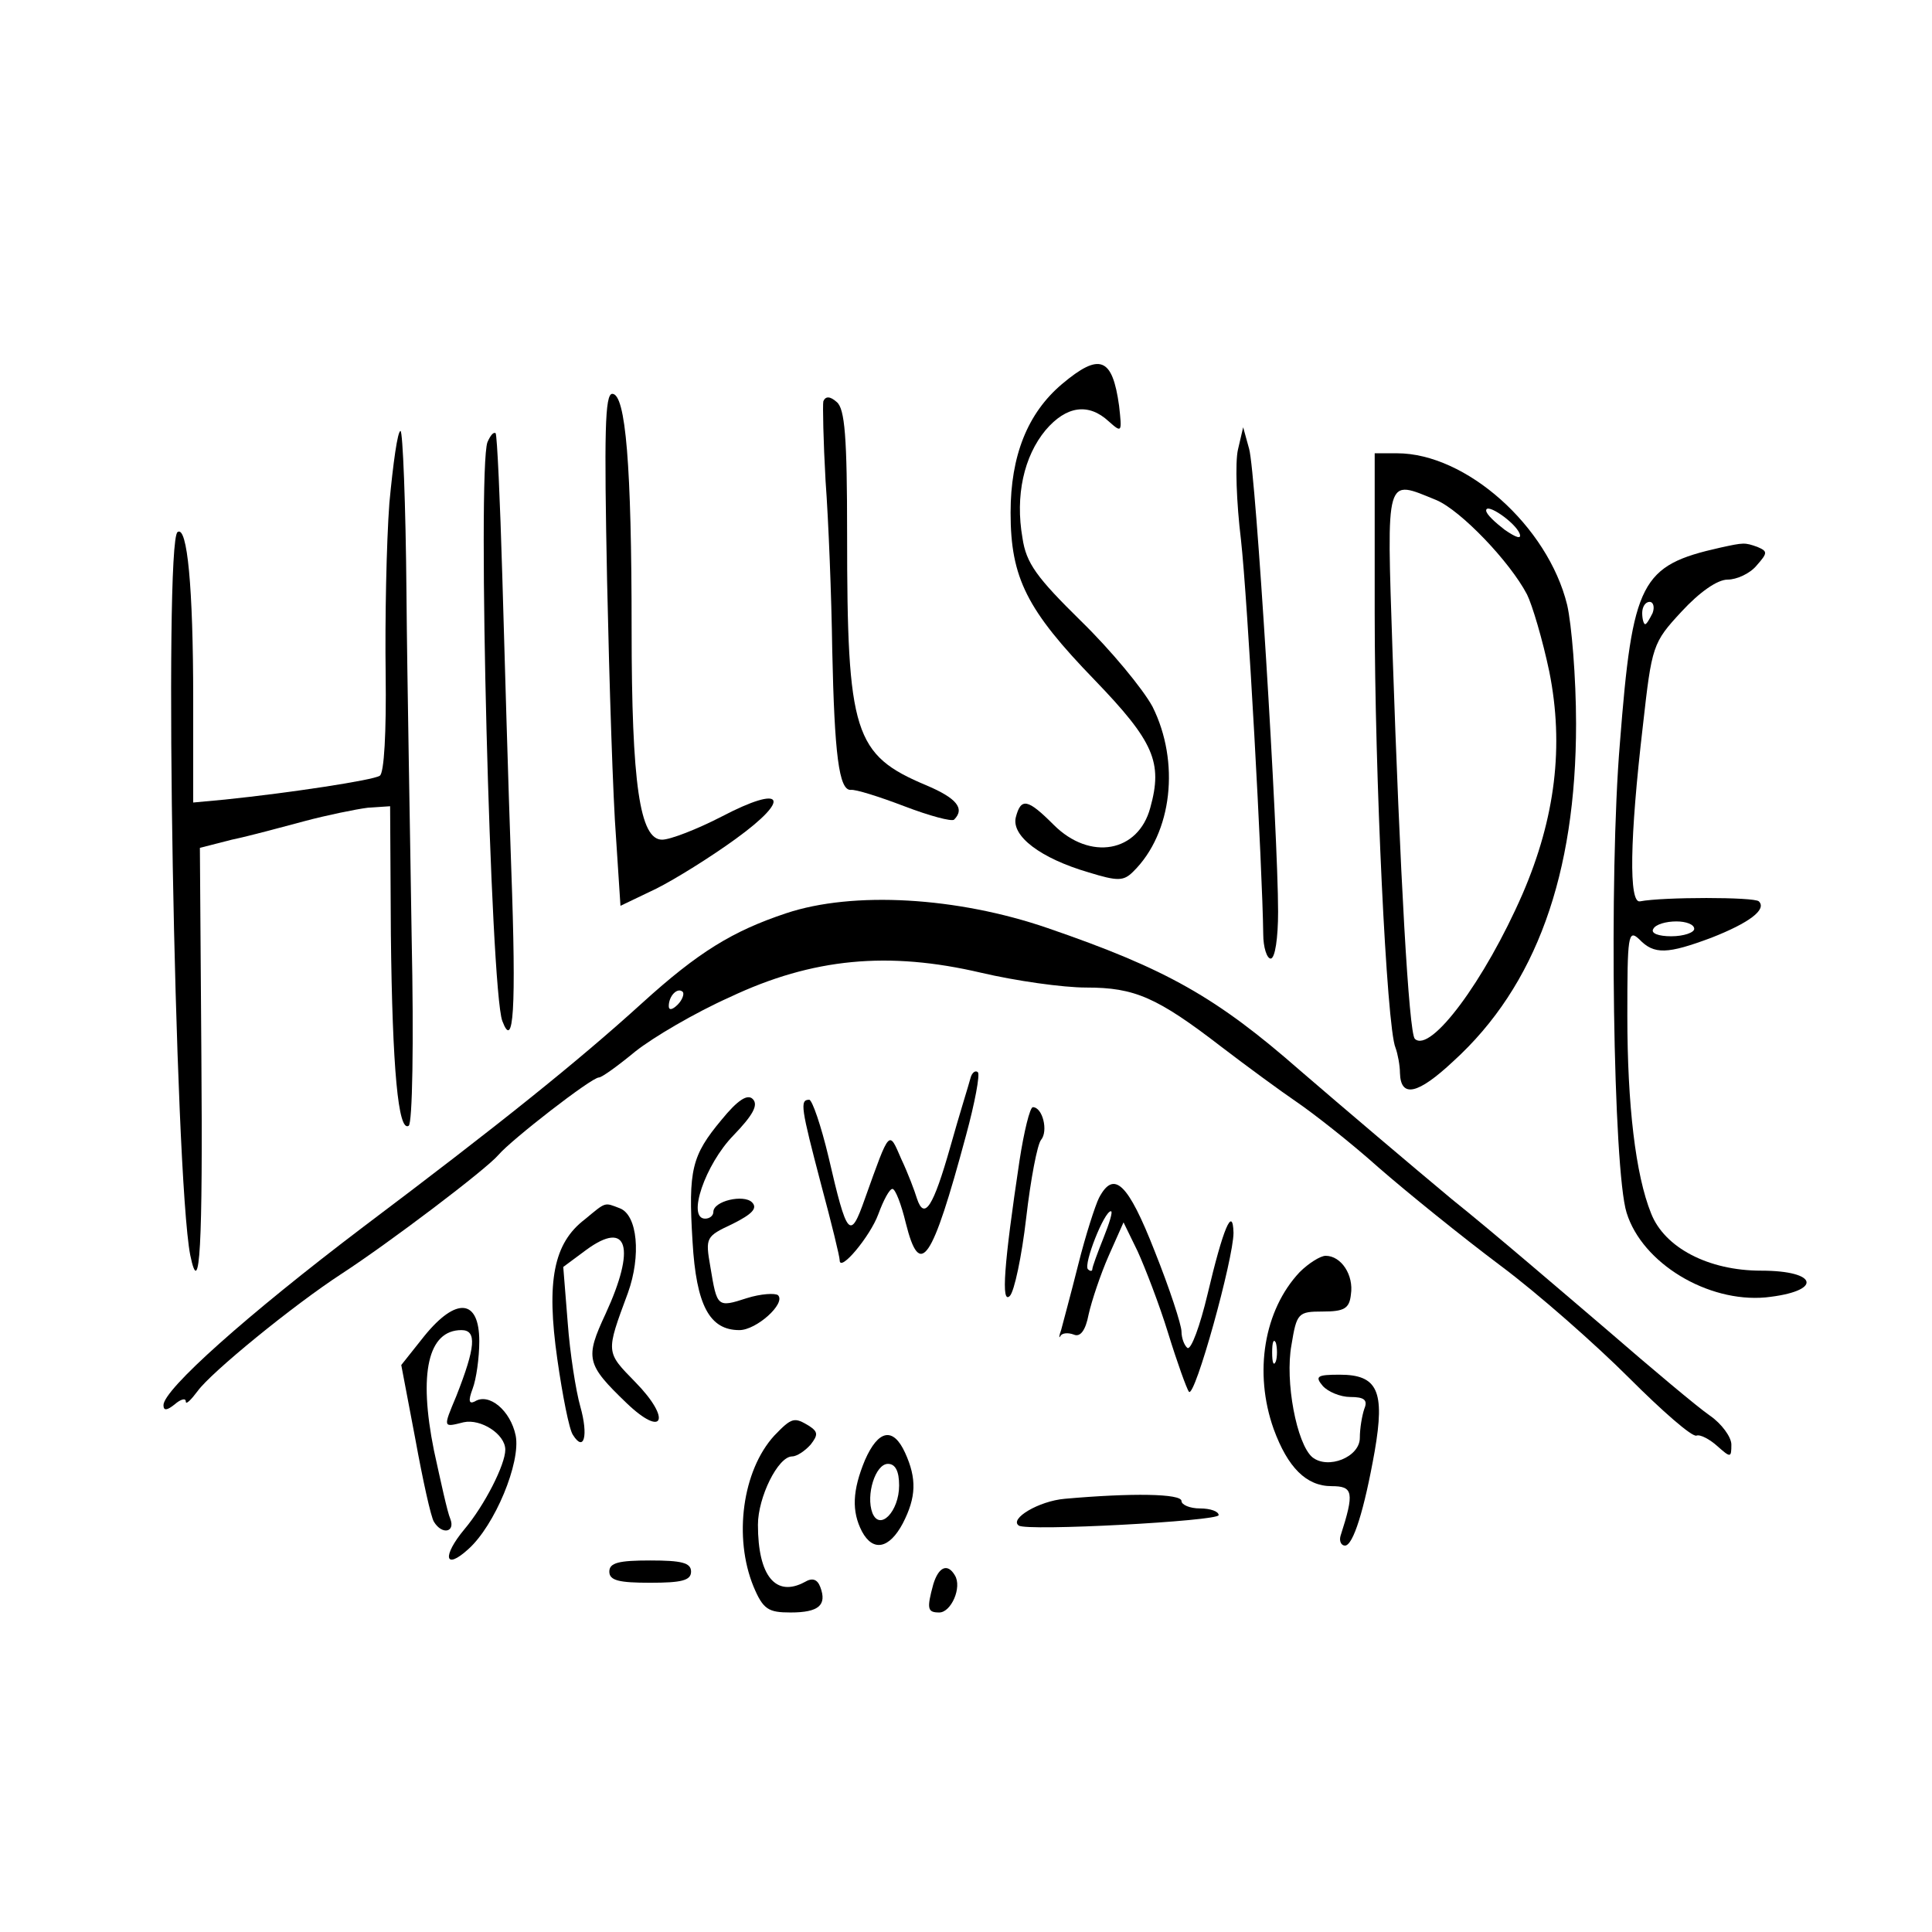
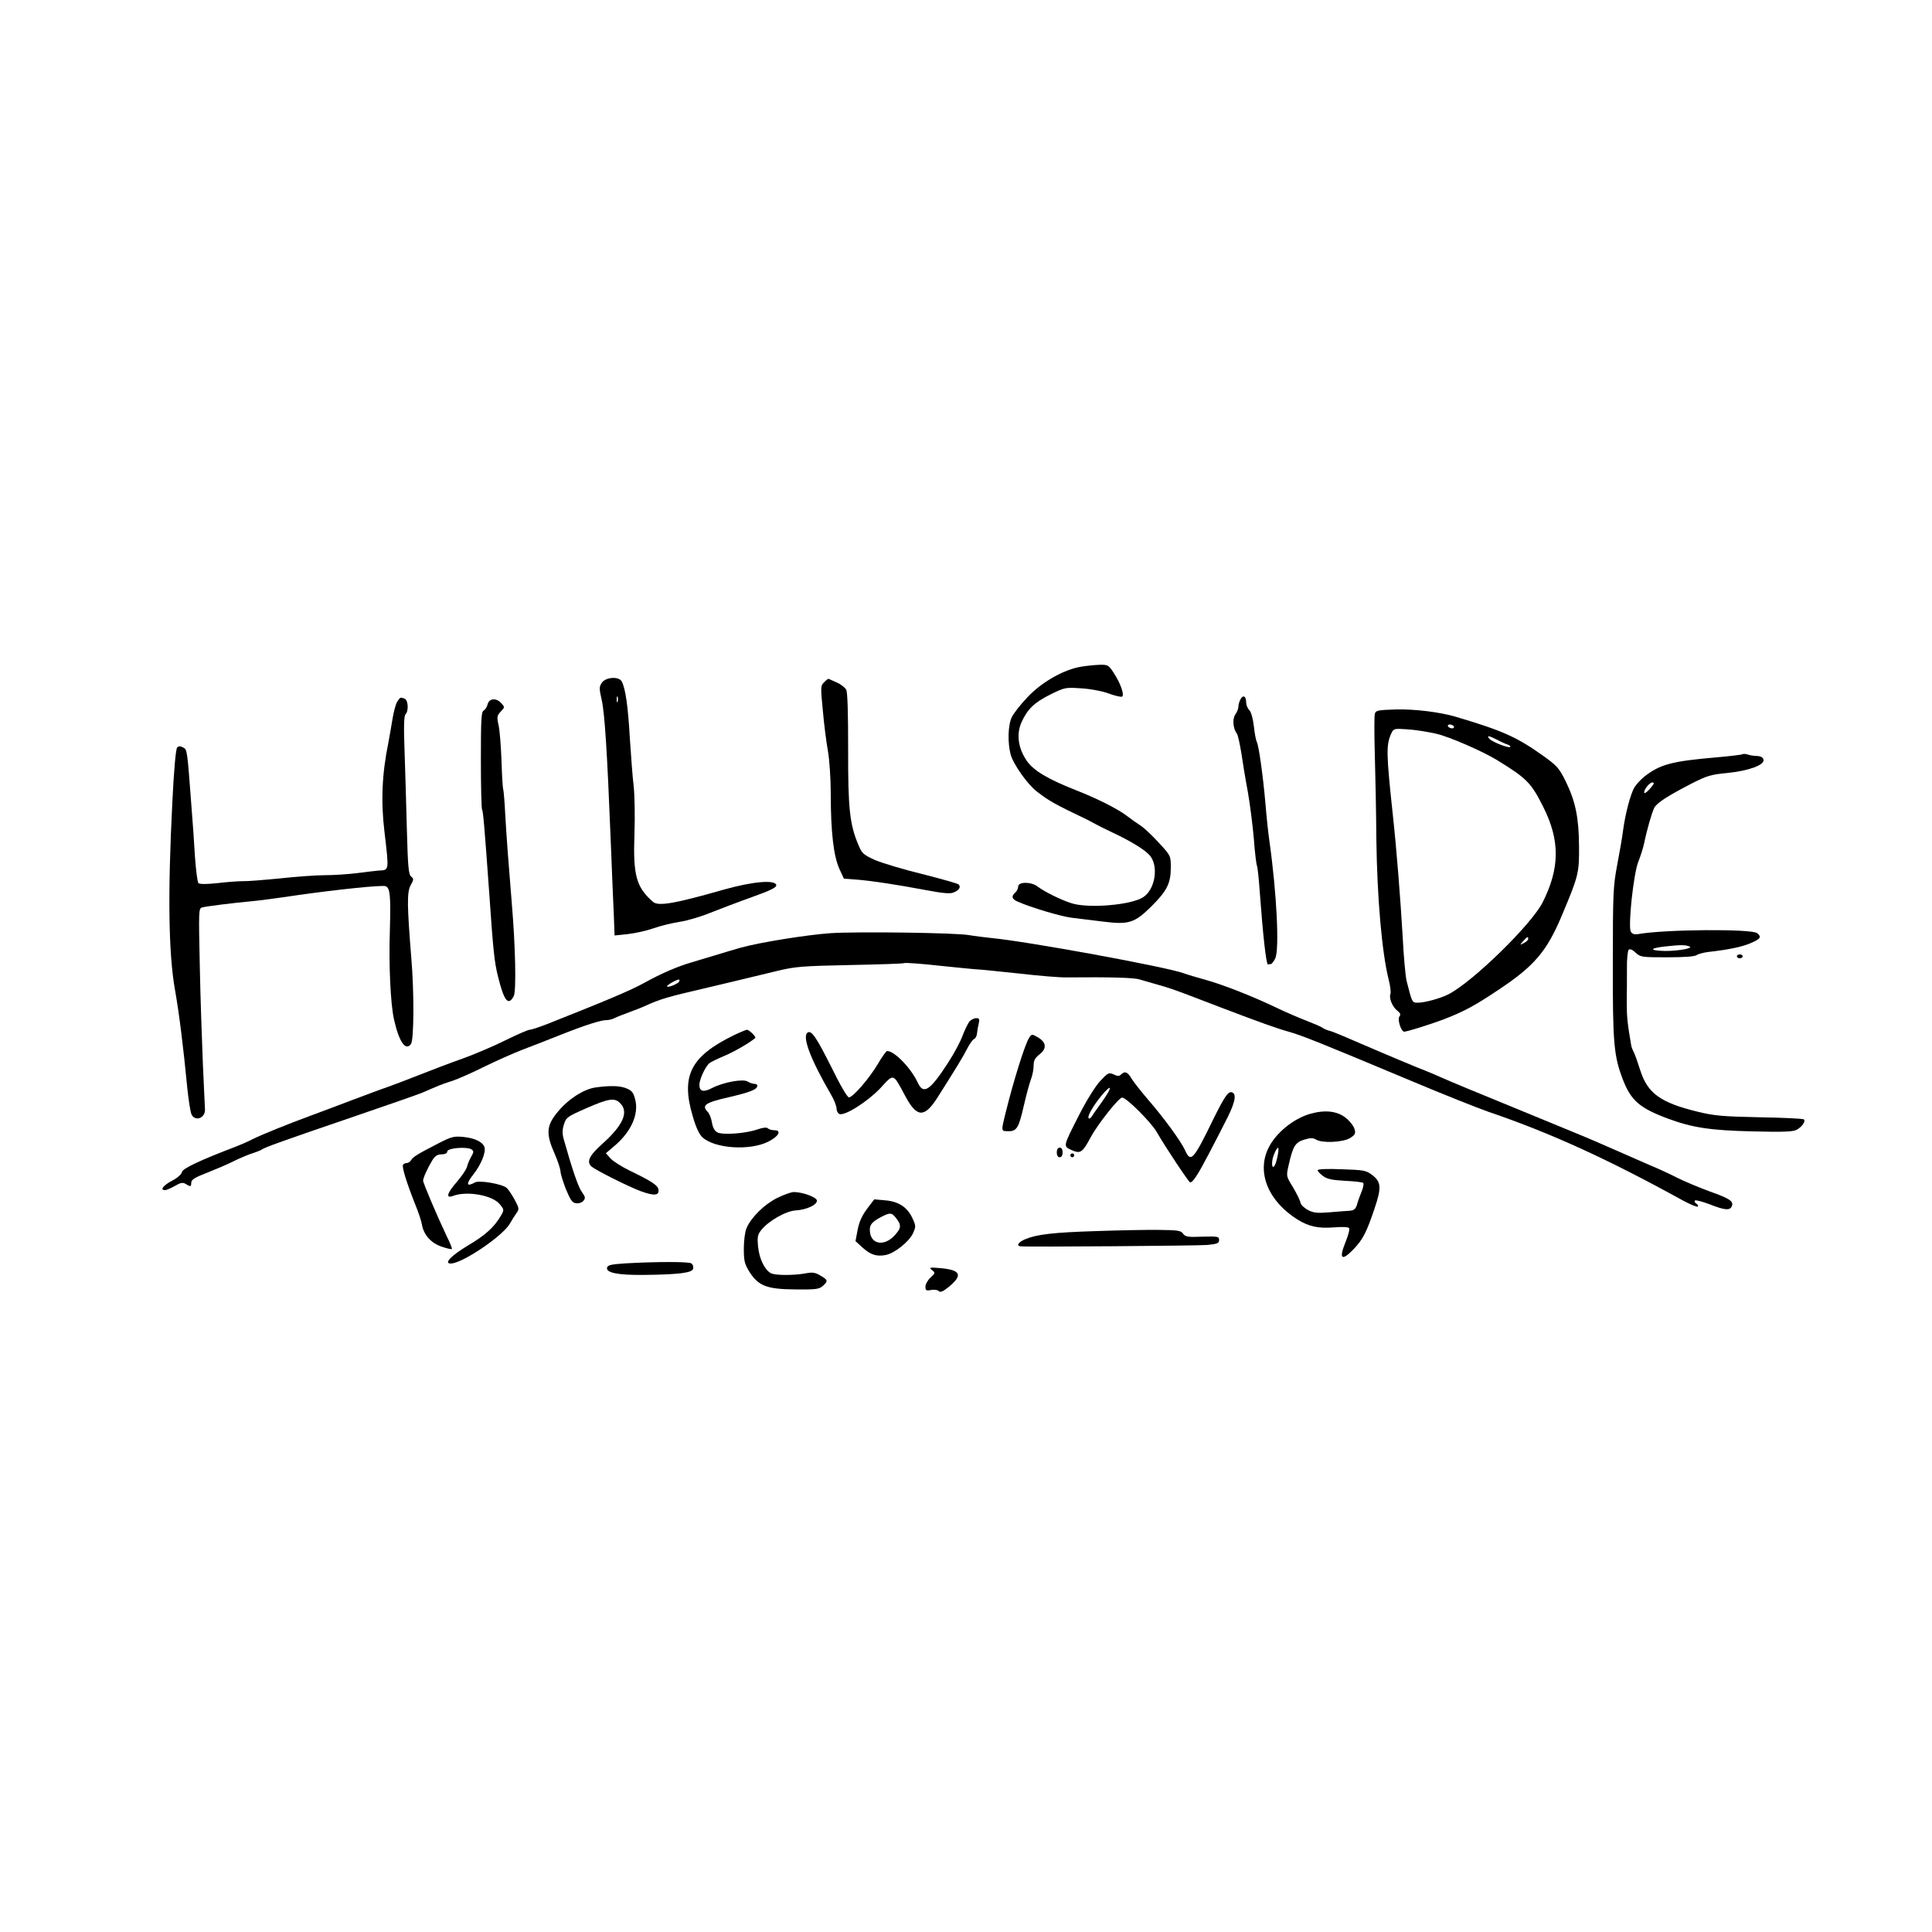
- <svg xmlns="http://www.w3.org/2000/svg" version="1.0" width="260pt" height="260pt" viewBox="0 0 260 260" preserveAspectRatio="xMidYMid meet">
-   <g transform="translate(0,260) scale(0.1,-0.1)" fill="#000000" stroke="none">
-     <path d="M1429 2083 c-46 -39 -69 -96 -69 -173 0 -88 22 -131 113 -225 80 -83 92 -111 75 -172 -16 -60 -81 -72 -130 -23 -35 35 -44 37 -51 10 -6 -25 33 -55 98 -74 39 -12 47 -12 60 1 53 52 63 148 26 222 -13 24 -56 76 -96 115 -60 59 -74 78 -79 112 -10 57 2 110 31 145 28 33 58 37 85 12 18 -16 18 -15 14 21 -9 65 -26 72 -77 29z" />
-     <path d="M817 1818 c3 -139 8 -294 12 -345 l6 -92 48 23 c26 13 74 43 107 67 76 55 65 74 -19 30 -33 -17 -69 -31 -80 -31 -30 0 -41 75 -41 283 0 221 -8 317 -26 317 -10 0 -11 -52 -7 -252z" />
-     <path d="M1108 2060 c-1 -5 0 -54 3 -107 4 -54 8 -156 9 -228 3 -140 9 -189 25 -188 6 1 38 -9 72 -22 34 -13 64 -21 67 -18 15 15 3 29 -37 46 -98 41 -107 70 -107 338 0 131 -3 169 -14 178 -9 8 -15 8 -18 1z" />
-     <path d="M524 1923 c-4 -54 -6 -157 -5 -230 1 -78 -2 -134 -8 -137 -9 -6 -121 -23 -208 -32 l-43 -4 0 139 c0 151 -8 234 -21 225 -19 -12 -4 -864 17 -973 13 -63 17 12 15 268 l-2 280 43 11 c24 5 68 17 98 25 30 8 69 16 85 18 l30 2 1 -172 c2 -182 10 -267 24 -258 5 3 7 111 4 253 -2 136 -6 345 -7 464 -1 120 -5 218 -8 218 -4 0 -10 -44 -15 -97z" />
-     <path d="M656 2005 c-14 -38 4 -737 20 -779 15 -40 19 13 12 206 -4 111 -9 288 -12 392 -3 103 -7 190 -9 193 -3 2 -7 -3 -11 -12z" />
-     <path d="M1666 1995 c-4 -17 -2 -72 4 -121 9 -80 29 -444 30 -531 0 -18 5 -33 10 -33 6 0 10 28 10 63 0 106 -30 592 -39 623 l-8 29 -7 -30z" />
-     <path d="M1850 1775 c0 -217 16 -557 28 -585 3 -8 6 -24 6 -34 1 -34 24 -29 72 16 111 101 165 251 165 454 0 62 -6 134 -12 160 -26 106 -136 204 -229 204 l-30 0 0 -215z m83 152 c33 -14 99 -83 122 -127 7 -14 21 -61 30 -104 20 -100 8 -197 -36 -299 -51 -117 -124 -215 -145 -195 -8 8 -20 224 -30 521 -8 241 -10 232 59 204z m112 -45 c3 -8 -4 -6 -20 5 -13 10 -25 21 -25 26 0 11 39 -16 45 -31z" />
-     <path d="M2315 1863 c-107 -24 -118 -45 -135 -263 -15 -178 -9 -575 9 -632 21 -68 109 -121 187 -114 77 8 72 36 -6 36 -71 0 -130 31 -148 77 -21 52 -32 146 -32 266 0 108 1 117 16 103 20 -21 38 -20 97 2 51 20 75 38 64 49 -6 6 -129 6 -160 0 -15 -3 -14 83 4 237 12 107 13 111 52 153 24 26 48 43 62 43 12 0 30 8 39 19 15 17 15 19 1 25 -17 6 -18 6 -50 -1z m-91 -88 c-4 -8 -8 -15 -10 -15 -2 0 -4 7 -4 15 0 8 4 15 10 15 5 0 7 -7 4 -15z m56 -425 c0 -5 -14 -10 -31 -10 -17 0 -28 4 -24 10 3 6 17 10 31 10 13 0 24 -4 24 -10z" />
-     <path d="M1058 1371 c-72 -24 -118 -52 -194 -121 -87 -79 -193 -164 -375 -301 -157 -119 -269 -219 -269 -240 0 -8 5 -7 15 1 8 7 15 9 15 4 0 -5 7 2 16 14 18 25 128 115 194 158 63 41 194 140 211 160 17 20 125 104 135 104 4 0 26 16 49 35 24 19 80 52 127 73 112 53 214 62 338 33 47 -11 110 -20 142 -20 65 0 95 -13 182 -80 34 -26 79 -59 101 -74 22 -15 72 -54 110 -88 39 -34 112 -93 164 -132 51 -38 129 -107 173 -151 45 -45 85 -80 91 -78 5 2 18 -5 28 -14 18 -16 19 -16 19 2 0 10 -13 28 -29 39 -16 11 -78 63 -138 115 -61 52 -154 132 -209 176 -54 45 -146 123 -204 173 -113 99 -180 137 -340 192 -122 42 -262 50 -352 20z m-146 -123 c-7 -7 -12 -8 -12 -2 0 14 12 26 19 19 2 -3 -1 -11 -7 -17z" />
-     <path d="M1306 1149 c-2 -8 -15 -49 -27 -92 -23 -81 -35 -100 -45 -70 -3 10 -12 34 -21 53 -17 39 -15 42 -49 -53 -20 -57 -24 -52 -49 56 -10 42 -22 77 -26 77 -13 0 -11 -11 16 -114 14 -52 25 -97 25 -102 0 -17 41 32 52 62 7 19 15 34 19 34 4 0 12 -21 18 -46 19 -76 35 -53 81 118 12 44 19 82 16 85 -3 3 -8 0 -10 -8z" />
-     <path d="M971 1093 c-40 -48 -45 -67 -39 -164 5 -86 23 -119 63 -119 23 0 63 36 52 47 -4 3 -23 2 -42 -4 -40 -13 -40 -12 -49 42 -7 40 -6 41 30 58 26 13 34 21 26 29 -11 11 -52 2 -52 -13 0 -5 -5 -9 -11 -9 -25 0 0 73 38 112 26 27 34 41 26 49 -7 7 -20 -1 -42 -28z" />
-     <path d="M1372 1038 c-21 -140 -25 -194 -13 -182 6 6 16 53 22 105 6 52 15 99 20 105 10 12 2 44 -11 44 -4 0 -12 -33 -18 -72z" />
-     <path d="M1479 988 c-5 -10 -18 -50 -28 -90 -10 -40 -21 -80 -23 -88 -3 -8 -3 -12 -1 -8 2 4 10 5 18 2 9 -4 16 6 20 27 4 18 16 54 27 79 l20 45 19 -39 c10 -22 29 -71 41 -110 12 -39 25 -75 28 -79 8 -9 60 179 60 214 -1 37 -14 6 -35 -83 -10 -42 -22 -75 -27 -72 -4 3 -8 13 -8 22 0 9 -16 58 -36 108 -36 92 -55 110 -75 72z m6 -54 c-8 -20 -15 -39 -15 -42 0 -3 -3 -3 -6 0 -6 7 22 78 31 78 3 0 -2 -16 -10 -36z" />
-     <path d="M787 959 c-42 -32 -52 -83 -37 -188 7 -49 16 -95 21 -102 15 -24 21 -1 10 38 -6 21 -14 72 -17 113 l-6 75 31 23 c56 41 67 3 26 -86 -28 -60 -26 -68 28 -120 50 -48 61 -22 12 28 -40 41 -40 39 -10 120 18 50 13 105 -11 114 -21 8 -18 9 -47 -15z" />
-     <path d="M1749 888 c-48 -51 -62 -135 -35 -211 19 -52 44 -77 78 -77 29 0 31 -8 12 -67 -2 -7 1 -13 6 -13 11 0 26 48 40 127 14 81 4 103 -47 103 -30 0 -34 -2 -23 -15 7 -8 24 -15 37 -15 19 0 24 -4 19 -16 -3 -9 -6 -26 -6 -39 0 -26 -43 -43 -64 -26 -21 18 -37 102 -28 151 7 43 9 45 42 45 29 0 36 4 38 23 4 26 -13 52 -34 52 -7 0 -23 -10 -35 -22z m-32 -120 c-3 -7 -5 -2 -5 12 0 14 2 19 5 13 2 -7 2 -19 0 -25z" />
-     <path d="M571 802 l-31 -39 19 -100 c10 -55 21 -105 25 -111 11 -18 29 -14 22 4 -4 9 -13 51 -22 92 -21 104 -8 162 37 162 21 0 19 -23 -7 -89 -18 -43 -18 -42 10 -35 23 5 56 -16 56 -37 0 -20 -28 -75 -55 -107 -30 -36 -27 -56 5 -27 36 32 71 117 64 153 -7 34 -36 58 -55 46 -8 -4 -9 1 -3 17 5 13 9 42 9 64 0 57 -31 60 -74 7z" />
-     <path d="M1042 668 c-43 -47 -55 -137 -28 -203 13 -31 20 -35 50 -35 38 0 49 10 40 34 -4 11 -11 13 -21 7 -39 -21 -63 8 -63 77 0 37 27 92 46 92 6 0 17 7 25 16 10 13 10 17 -2 25 -20 12 -23 12 -47 -13z" />
-     <path d="M1164 635 c-17 -41 -18 -69 -4 -96 15 -28 37 -23 55 11 18 35 19 60 3 95 -16 35 -36 31 -54 -10z m46 -34 c0 -35 -26 -62 -36 -37 -9 24 4 66 21 66 10 0 15 -10 15 -29z" />
-     <path d="M1433 583 c-35 -3 -75 -27 -62 -36 10 -8 269 6 269 14 0 5 -11 9 -25 9 -14 0 -25 5 -25 10 0 10 -67 11 -157 3z" />
-     <path d="M820 485 c0 -12 13 -15 55 -15 42 0 55 3 55 15 0 12 -13 15 -55 15 -42 0 -55 -3 -55 -15z" />
-     <path d="M1256 468 c-9 -33 -8 -38 8 -38 16 0 31 34 21 50 -10 17 -22 11 -29 -12z" />
+ <svg xmlns="http://www.w3.org/2000/svg" version="1.0" width="1000pt" height="1000pt" viewBox="0 0 1000 1000" preserveAspectRatio="xMidYMid meet">
+   <g transform="translate(0,1000) scale(0.1,-0.1)" fill="#000000" stroke="none">
+     <path d="M5595 6549 c-88 -14 -204 -80 -276 -157 -36 -37 -72 -84 -82 -104 -20 -41 -22 -133 -6 -193 14 -51 88 -156 136 -192 63 -49 90 -64 263 -147 14 -7 34 -18 45 -24 11 -6 49 -25 85 -42 91 -43 157 -83 187 -113 52 -52 35 -179 -30 -221 -61 -40 -279 -59 -368 -32 -54 16 -144 61 -178 87 -33 26 -101 26 -101 0 0 -10 -7 -24 -15 -31 -22 -19 -18 -34 13 -47 70 -31 223 -76 277 -83 33 -4 106 -13 163 -20 135 -17 164 -8 253 80 79 79 99 118 99 199 0 61 0 62 -62 129 -34 37 -75 76 -92 87 -17 11 -51 35 -76 54 -48 36 -156 90 -261 131 -143 56 -221 102 -255 153 -44 64 -54 137 -27 198 31 69 67 103 149 144 75 37 78 38 163 32 48 -3 110 -15 141 -27 30 -11 60 -18 67 -16 15 6 -6 68 -43 124 -26 40 -30 42 -73 41 -25 -1 -68 -5 -96 -10z" />
+     <path d="M3115 6466 c-14 -21 -14 -30 -1 -87 16 -68 29 -275 47 -729 6 -151 13 -324 16 -384 l4 -108 67 7 c37 4 97 17 134 30 36 13 99 28 138 34 39 6 110 27 158 47 48 19 145 56 215 81 98 35 127 50 125 62 -6 29 -125 18 -273 -24 -252 -72 -338 -87 -365 -63 -87 76 -104 137 -96 353 3 88 1 198 -4 245 -6 47 -14 159 -20 250 -9 159 -22 256 -42 293 -14 27 -83 23 -103 -7z m82 -98 c-3 -7 -5 -2 -5 12 0 14 2 19 5 13 2 -7 2 -19 0 -25z" />
+     <path d="M4266 6469 c-19 -18 -19 -25 -7 -147 6 -70 18 -163 26 -207 8 -45 15 -144 15 -225 0 -198 15 -321 44 -386 l24 -52 68 -5 c74 -6 196 -24 367 -56 73 -14 115 -18 131 -11 30 11 41 29 28 42 -5 5 -90 29 -189 54 -98 24 -208 57 -245 73 -59 27 -67 34 -85 78 -45 106 -54 189 -53 495 0 188 -3 295 -10 308 -6 11 -27 28 -48 37 -20 9 -39 18 -42 19 -3 2 -14 -6 -24 -17z" />
+     <path d="M6421 6381 c-6 -11 -11 -28 -11 -38 0 -10 -7 -29 -16 -41 -16 -23 -12 -74 8 -99 5 -6 15 -51 23 -100 7 -48 22 -140 34 -203 11 -63 25 -173 31 -243 5 -71 13 -133 16 -138 3 -5 10 -69 15 -142 15 -208 33 -372 42 -369 4 1 10 2 15 2 4 0 14 12 22 28 23 42 9 336 -30 612 -6 41 -15 127 -20 190 -13 148 -35 304 -45 320 -4 7 -11 43 -15 81 -5 41 -14 74 -24 84 -9 9 -16 27 -16 40 0 32 -16 40 -29 16z" />
+     <path d="M2056 6368 c-8 -13 -19 -54 -25 -93 -6 -38 -16 -92 -21 -120 -33 -161 -39 -304 -20 -460 24 -206 25 -198 -30 -201 -14 -1 -63 -7 -110 -13 -47 -6 -123 -11 -170 -11 -47 0 -152 -8 -235 -17 -82 -8 -168 -15 -190 -14 -22 0 -80 -4 -129 -10 -56 -6 -93 -6 -99 0 -5 5 -13 67 -18 138 -4 70 -12 187 -18 258 -22 296 -22 295 -43 306 -14 8 -23 8 -31 0 -7 -7 -17 -117 -25 -284 -24 -472 -20 -782 14 -972 21 -119 42 -284 64 -512 6 -57 15 -114 20 -128 16 -42 72 -25 71 22 -1 10 -5 117 -11 238 -5 121 -13 351 -16 511 -6 280 -6 292 12 297 21 6 157 23 254 32 36 3 142 17 235 31 210 30 442 54 461 47 23 -9 27 -49 22 -227 -6 -181 3 -378 21 -461 26 -117 60 -167 88 -129 16 21 17 269 2 444 -22 274 -23 341 -4 377 17 30 17 35 3 46 -13 10 -17 50 -22 242 -3 127 -9 310 -12 408 -5 127 -3 182 5 190 17 17 14 74 -5 81 -22 8 -22 8 -38 -16z" />
+     <path d="M2524 6355 c-3 -14 -13 -29 -21 -33 -12 -7 -14 -50 -14 -256 0 -135 3 -251 6 -256 6 -9 13 -96 36 -415 22 -321 28 -375 47 -451 31 -125 53 -153 81 -100 14 26 9 256 -10 481 -17 207 -28 350 -34 462 -3 62 -8 118 -10 126 -3 7 -7 73 -9 147 -3 74 -9 157 -15 184 -10 45 -9 52 11 73 21 22 21 23 3 43 -26 29 -63 26 -71 -5z" />
+     <path d="M7116 6305 c-3 -11 -3 -105 0 -210 3 -104 7 -302 8 -440 4 -304 29 -586 63 -722 9 -34 13 -69 10 -77 -9 -22 10 -68 36 -88 16 -12 18 -20 10 -30 -11 -14 9 -78 25 -78 15 0 139 39 205 64 101 39 160 70 282 152 187 124 252 200 331 390 85 202 88 216 87 354 -1 148 -18 231 -69 336 -34 68 -44 80 -118 133 -135 96 -208 129 -451 201 -82 24 -208 40 -307 38 -97 -3 -107 -5 -112 -23z m409 -65 c3 -5 -1 -10 -9 -10 -8 0 -18 5 -21 10 -3 6 1 10 9 10 8 0 18 -4 21 -10z m-90 -38 c68 -16 233 -88 310 -134 157 -96 180 -119 243 -245 87 -173 86 -316 -3 -493 -57 -114 -361 -411 -487 -476 -40 -21 -123 -44 -160 -44 -29 0 -29 0 -58 115 -5 22 -15 126 -20 230 -11 188 -31 445 -50 620 -35 326 -36 369 -9 428 12 26 14 27 83 22 39 -2 107 -13 151 -23z m314 -31 c20 -11 45 -22 55 -25 10 -4 16 -9 13 -12 -8 -8 -94 26 -108 42 -16 19 -3 17 40 -5z m161 -1031 c0 -5 -10 -15 -22 -21 -23 -12 -23 -12 -4 10 21 23 26 26 26 11z" />
+     <path d="M9020 6096 c-3 -2 -64 -10 -135 -16 -232 -20 -292 -36 -373 -99 -18 -14 -41 -39 -52 -56 -20 -33 -48 -137 -60 -230 -4 -33 -18 -112 -30 -175 -20 -106 -22 -146 -22 -500 -1 -424 5 -487 54 -613 42 -105 86 -143 234 -198 125 -46 219 -60 434 -65 157 -4 211 -2 229 8 28 15 48 44 38 54 -3 4 -107 9 -229 11 -193 4 -236 8 -322 29 -192 47 -258 95 -296 214 -13 41 -28 84 -34 95 -6 11 -12 27 -13 35 -19 110 -23 147 -23 220 1 47 1 125 1 175 -1 49 4 94 9 99 6 6 19 1 36 -15 25 -23 31 -24 163 -24 87 0 143 4 152 11 8 6 37 14 64 17 105 12 172 26 218 46 50 22 56 31 32 51 -28 23 -478 20 -617 -5 -19 -3 -30 1 -37 13 -15 28 14 300 39 362 12 30 25 72 30 95 14 69 40 159 52 183 13 26 69 62 193 126 80 41 101 47 185 55 110 11 193 41 188 68 -2 12 -13 19 -33 20 -17 0 -39 4 -50 8 -11 3 -23 4 -25 1z m-460 -151 c0 -3 -11 -18 -25 -33 -15 -16 -25 -21 -25 -13 0 16 29 51 42 51 4 0 8 -2 8 -5z m185 -844 c26 -11 -91 -28 -153 -22 -57 4 -45 14 26 22 81 9 104 9 127 0z" />
+     <path d="M4300 5170 c-119 -8 -371 -48 -469 -76 -31 -9 -90 -26 -131 -39 -41 -12 -95 -29 -120 -36 -75 -22 -156 -57 -243 -105 -72 -40 -191 -90 -501 -213 -43 -17 -86 -31 -94 -31 -9 0 -66 -25 -127 -55 -60 -30 -159 -72 -220 -94 -60 -21 -157 -58 -215 -81 -58 -23 -134 -52 -170 -65 -36 -12 -121 -44 -190 -70 -69 -26 -161 -61 -205 -77 -138 -51 -258 -100 -307 -124 -25 -13 -64 -30 -85 -38 -184 -70 -278 -114 -281 -132 -2 -11 -22 -30 -49 -44 -48 -25 -67 -50 -39 -50 8 0 31 10 52 22 29 17 40 19 55 10 25 -16 29 -15 29 7 0 15 19 27 82 51 45 18 107 44 138 60 30 15 73 33 95 40 22 7 45 16 50 20 14 11 109 45 475 170 173 59 333 115 355 124 22 10 54 23 70 30 17 8 55 22 85 31 30 10 105 43 165 73 61 30 151 70 200 89 50 19 140 54 200 78 126 50 205 75 235 75 11 0 28 4 38 9 9 5 44 19 77 31 33 12 74 28 90 36 71 32 113 45 300 88 96 23 166 39 380 91 90 22 130 25 374 30 150 3 277 7 281 10 5 3 89 -3 187 -14 98 -10 187 -19 198 -19 11 0 105 -10 210 -21 104 -12 215 -21 245 -20 230 2 351 -1 380 -11 14 -4 54 -16 90 -26 36 -9 106 -33 155 -52 50 -19 128 -49 175 -67 202 -77 289 -108 350 -125 68 -19 165 -58 640 -257 157 -66 335 -137 395 -158 323 -110 620 -246 1008 -460 38 -20 71 -34 75 -30 3 3 0 10 -8 15 -8 5 -11 12 -7 16 4 4 37 -5 75 -19 78 -31 107 -34 116 -10 10 25 -10 39 -114 76 -52 19 -126 50 -165 69 -38 20 -104 50 -145 67 -41 18 -124 54 -185 81 -125 55 -173 75 -410 172 -325 133 -440 181 -480 199 -22 10 -78 34 -125 52 -47 19 -139 58 -205 86 -200 86 -229 99 -255 106 -14 4 -30 11 -36 16 -6 5 -42 20 -80 35 -37 14 -109 45 -159 69 -123 59 -279 120 -367 144 -40 11 -91 26 -113 34 -91 33 -812 165 -995 182 -36 4 -87 10 -115 15 -67 12 -571 19 -715 10z m-785 -251 c-8 -12 -56 -32 -62 -25 -5 5 46 35 60 36 5 0 5 -5 2 -11z" />
+     <path d="M8990 5050 c0 -5 7 -10 15 -10 8 0 15 5 15 10 0 6 -7 10 -15 10 -8 0 -15 -4 -15 -10z" />
+     <path d="M5018 4713 c-8 -10 -24 -43 -36 -74 -11 -31 -45 -94 -75 -140 -93 -144 -127 -166 -156 -104 -35 76 -121 165 -159 165 -5 0 -26 -29 -47 -65 -44 -75 -130 -175 -151 -175 -8 0 -46 64 -89 153 -78 155 -104 195 -124 183 -31 -19 12 -135 120 -321 16 -27 29 -60 29 -73 0 -12 7 -25 15 -28 28 -11 147 65 212 134 71 77 64 79 128 -40 60 -113 99 -115 166 -11 97 153 132 210 155 255 13 25 29 48 36 50 7 3 14 16 15 29 1 13 5 36 9 52 5 22 3 27 -13 27 -11 0 -27 -8 -35 -17z" />
+     <path d="M3799 4642 c-225 -110 -276 -210 -213 -421 16 -56 34 -94 50 -108 64 -58 243 -70 339 -23 55 27 73 60 33 60 -13 0 -28 4 -34 10 -6 6 -25 4 -54 -6 -60 -21 -180 -30 -207 -15 -14 7 -24 25 -28 51 -4 22 -13 47 -22 55 -33 34 -13 48 110 76 111 26 147 40 147 60 0 5 -7 9 -15 9 -8 0 -24 5 -35 12 -24 15 -124 -3 -183 -33 -46 -24 -67 -19 -67 16 0 28 31 95 52 112 7 6 42 23 78 38 51 22 125 64 159 92 7 5 -31 43 -43 43 -6 -1 -36 -13 -67 -28z" />
+     <path d="M5326 4627 c-21 -32 -82 -228 -121 -387 -24 -97 -24 -95 14 -95 44 -1 54 17 81 135 12 52 28 112 36 133 8 20 14 53 14 71 0 27 7 40 31 59 39 30 35 63 -11 89 -29 17 -31 16 -44 -5z" />
+     <path d="M5693 4403 c-25 -28 -70 -100 -107 -173 -85 -167 -84 -162 -39 -183 45 -20 56 -13 98 66 36 67 146 206 163 206 21 1 149 -126 179 -178 47 -82 167 -261 173 -261 15 0 41 41 98 150 33 63 69 133 80 155 51 97 64 146 43 159 -21 13 -39 -12 -101 -137 -104 -214 -117 -227 -147 -159 -22 47 -108 165 -192 262 -35 41 -73 89 -84 107 -20 35 -35 41 -55 21 -9 -9 -18 -9 -38 1 -25 11 -29 9 -71 -36z m44 -55 c-7 -13 -27 -43 -45 -68 -19 -25 -37 -52 -42 -60 -5 -8 -12 -12 -15 -8 -9 9 24 66 68 119 36 43 52 51 34 17z" />
+     <path d="M3080 4371 c-61 -10 -139 -60 -194 -127 -58 -70 -61 -112 -16 -214 17 -38 30 -79 31 -92 0 -13 13 -54 28 -93 24 -57 33 -71 53 -73 14 -2 31 4 38 13 11 13 10 20 -8 45 -19 25 -51 120 -94 273 -8 28 -8 49 1 77 11 36 16 40 116 84 117 51 146 55 175 26 46 -46 15 -115 -95 -213 -66 -59 -81 -92 -52 -116 25 -20 186 -101 252 -126 71 -26 98 -24 93 8 -3 22 -35 43 -153 100 -38 19 -81 46 -95 61 l-24 27 47 40 c84 72 124 162 105 237 -9 36 -17 47 -44 58 -35 15 -87 16 -164 5z" />
+     <path d="M6782 4235 c-88 -25 -181 -101 -218 -180 -60 -126 2 -274 153 -368 59 -36 106 -46 187 -40 45 4 76 2 79 -4 4 -6 -5 -39 -19 -73 -35 -87 -20 -100 42 -36 48 50 68 89 109 212 36 106 34 136 -11 171 -34 26 -44 27 -160 31 -73 3 -124 1 -124 -5 0 -5 12 -18 28 -30 21 -16 47 -21 115 -25 48 -2 90 -7 93 -11 4 -4 0 -24 -8 -44 -9 -21 -20 -51 -24 -68 -8 -24 -16 -30 -39 -32 -17 -1 -64 -4 -105 -8 -62 -5 -81 -3 -110 12 -19 10 -37 27 -39 38 -1 11 -19 46 -38 79 -36 58 -36 58 -23 115 22 98 34 118 80 132 32 10 46 10 61 1 31 -20 139 -15 176 7 27 17 31 24 24 47 -4 15 -24 41 -44 57 -44 36 -107 44 -185 22z m-168 -212 c-4 -21 -10 -45 -15 -53 -16 -31 -21 16 -5 54 19 47 29 46 20 -1z" />
+     <path d="M2275 4085 c-111 -57 -138 -73 -147 -90 -5 -8 -15 -15 -23 -15 -8 0 -16 -4 -19 -9 -7 -11 21 -99 62 -202 17 -41 33 -89 36 -108 9 -53 48 -96 103 -114 26 -9 49 -14 52 -12 2 3 -10 33 -27 67 -45 94 -122 274 -122 287 0 14 23 65 48 106 14 22 26 30 48 30 19 1 29 6 29 15 0 18 101 26 125 11 13 -9 13 -13 -1 -38 -9 -15 -19 -39 -22 -53 -4 -14 -27 -48 -52 -77 -51 -58 -60 -88 -20 -73 71 27 201 4 240 -41 25 -30 25 -31 8 -61 -36 -61 -80 -101 -173 -156 -86 -52 -124 -92 -87 -92 59 0 271 143 307 208 8 15 23 38 32 51 16 23 16 26 -8 71 -14 26 -33 54 -42 62 -24 20 -140 40 -163 28 -45 -25 -49 -9 -9 41 41 52 67 117 57 143 -10 26 -50 45 -107 51 -49 5 -62 2 -125 -30z" />
+     <path d="M5470 4035 c0 -16 6 -25 15 -25 9 0 15 9 15 25 0 16 -6 25 -15 25 -9 0 -15 -9 -15 -25z" />
+     <path d="M5540 4020 c0 -5 5 -10 10 -10 6 0 10 5 10 10 0 6 -4 10 -10 10 -5 0 -10 -4 -10 -10z" />
+     <path d="M4022 3799 c-65 -32 -135 -101 -158 -156 -8 -18 -14 -65 -14 -106 0 -64 4 -79 29 -120 47 -73 90 -90 237 -91 107 -1 124 1 143 18 28 25 27 31 -13 54 -27 16 -41 18 -77 11 -61 -11 -157 -11 -179 1 -32 17 -60 75 -66 136 -5 51 -3 63 16 87 38 48 128 99 179 102 56 3 113 30 109 52 -3 17 -75 43 -119 43 -14 0 -53 -14 -87 -31z" />
+     <path d="M4487 3742 c-26 -35 -40 -67 -48 -108 l-11 -58 36 -33 c41 -37 72 -48 120 -39 46 9 119 67 141 111 16 36 16 39 -1 77 -26 58 -71 89 -141 95 l-58 5 -38 -50z m152 -48 c28 -36 26 -52 -11 -91 -50 -52 -113 -45 -124 13 -7 40 4 57 55 84 48 25 56 25 80 -6z" />
+     <path d="M5675 3628 c-223 -7 -309 -17 -368 -42 -36 -15 -49 -35 -24 -37 40 -4 913 3 965 7 53 5 62 9 62 26 0 18 -6 19 -86 17 -75 -3 -88 -1 -100 15 -12 17 -28 19 -126 20 -62 1 -207 -2 -323 -6z" />
+     <path d="M3240 3461 c-78 -5 -95 -9 -98 -23 -5 -26 57 -38 188 -37 187 2 254 11 258 33 2 10 -2 22 -10 27 -14 9 -179 9 -338 0z" />
+     <path d="M4824 3426 c18 -14 17 -16 -8 -39 -14 -13 -26 -34 -26 -47 0 -19 4 -22 29 -17 15 3 33 1 39 -5 9 -9 21 -4 49 18 78 63 68 90 -37 100 -59 5 -63 4 -46 -10z" />
  </g>
</svg>
